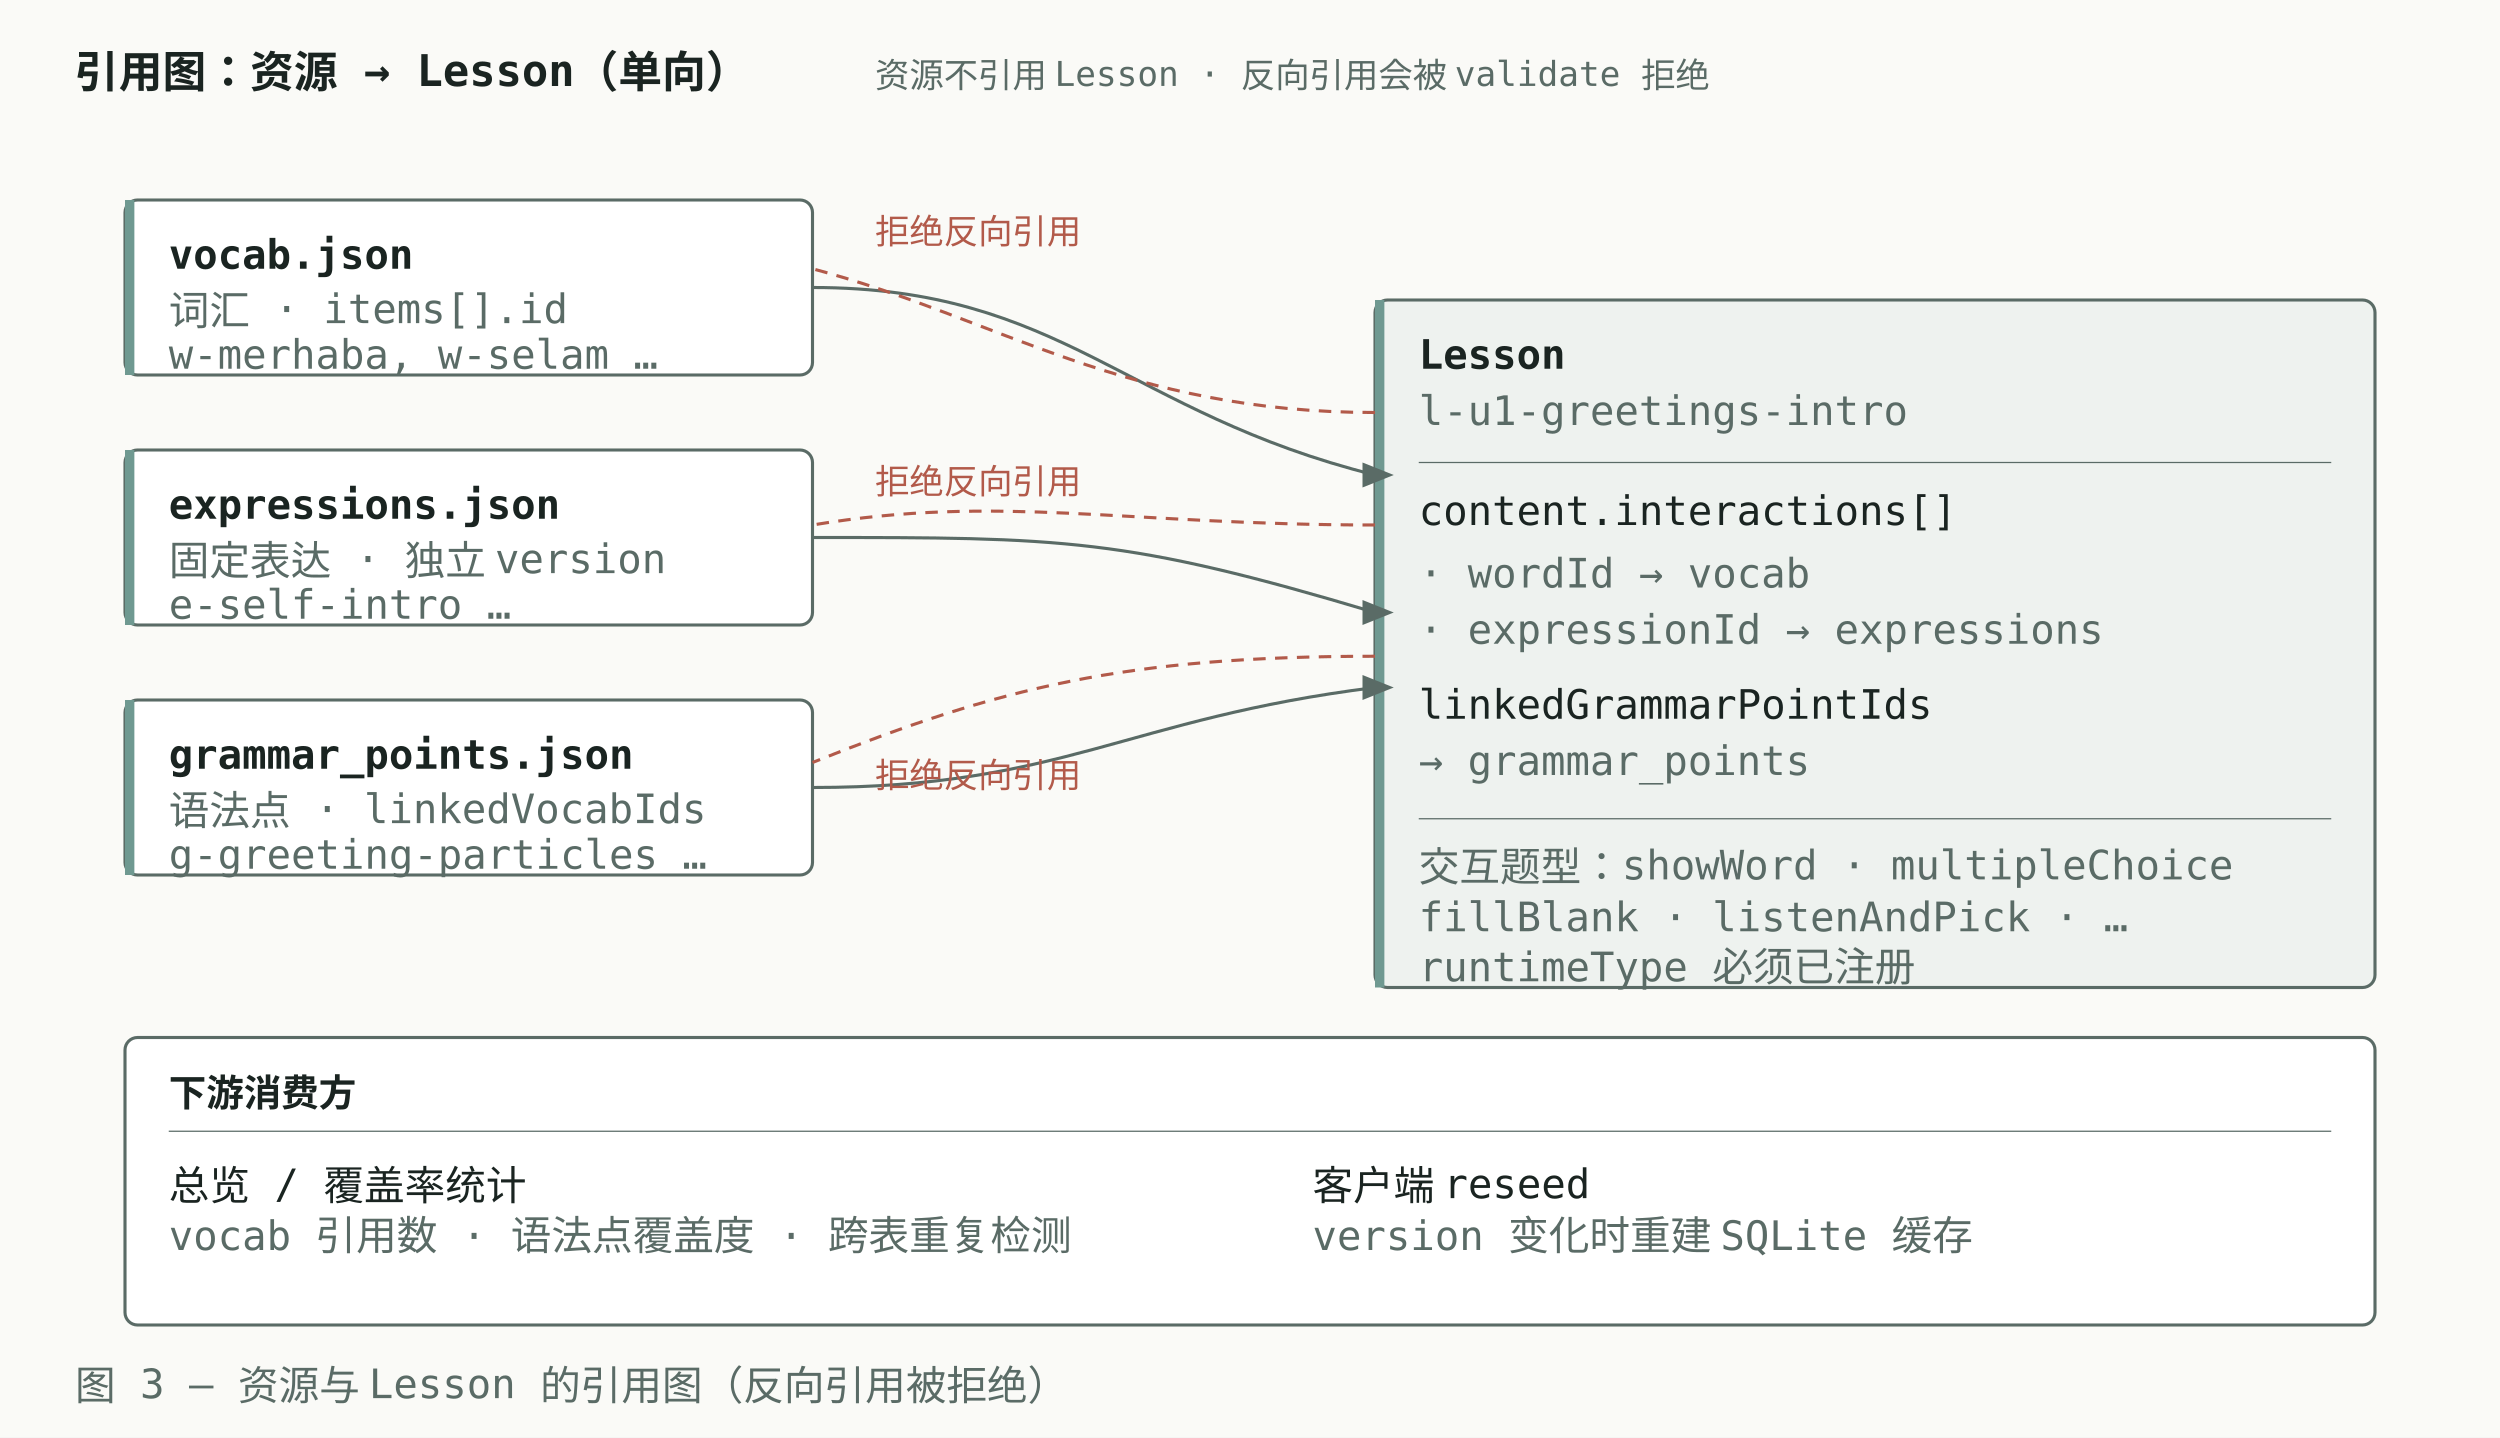
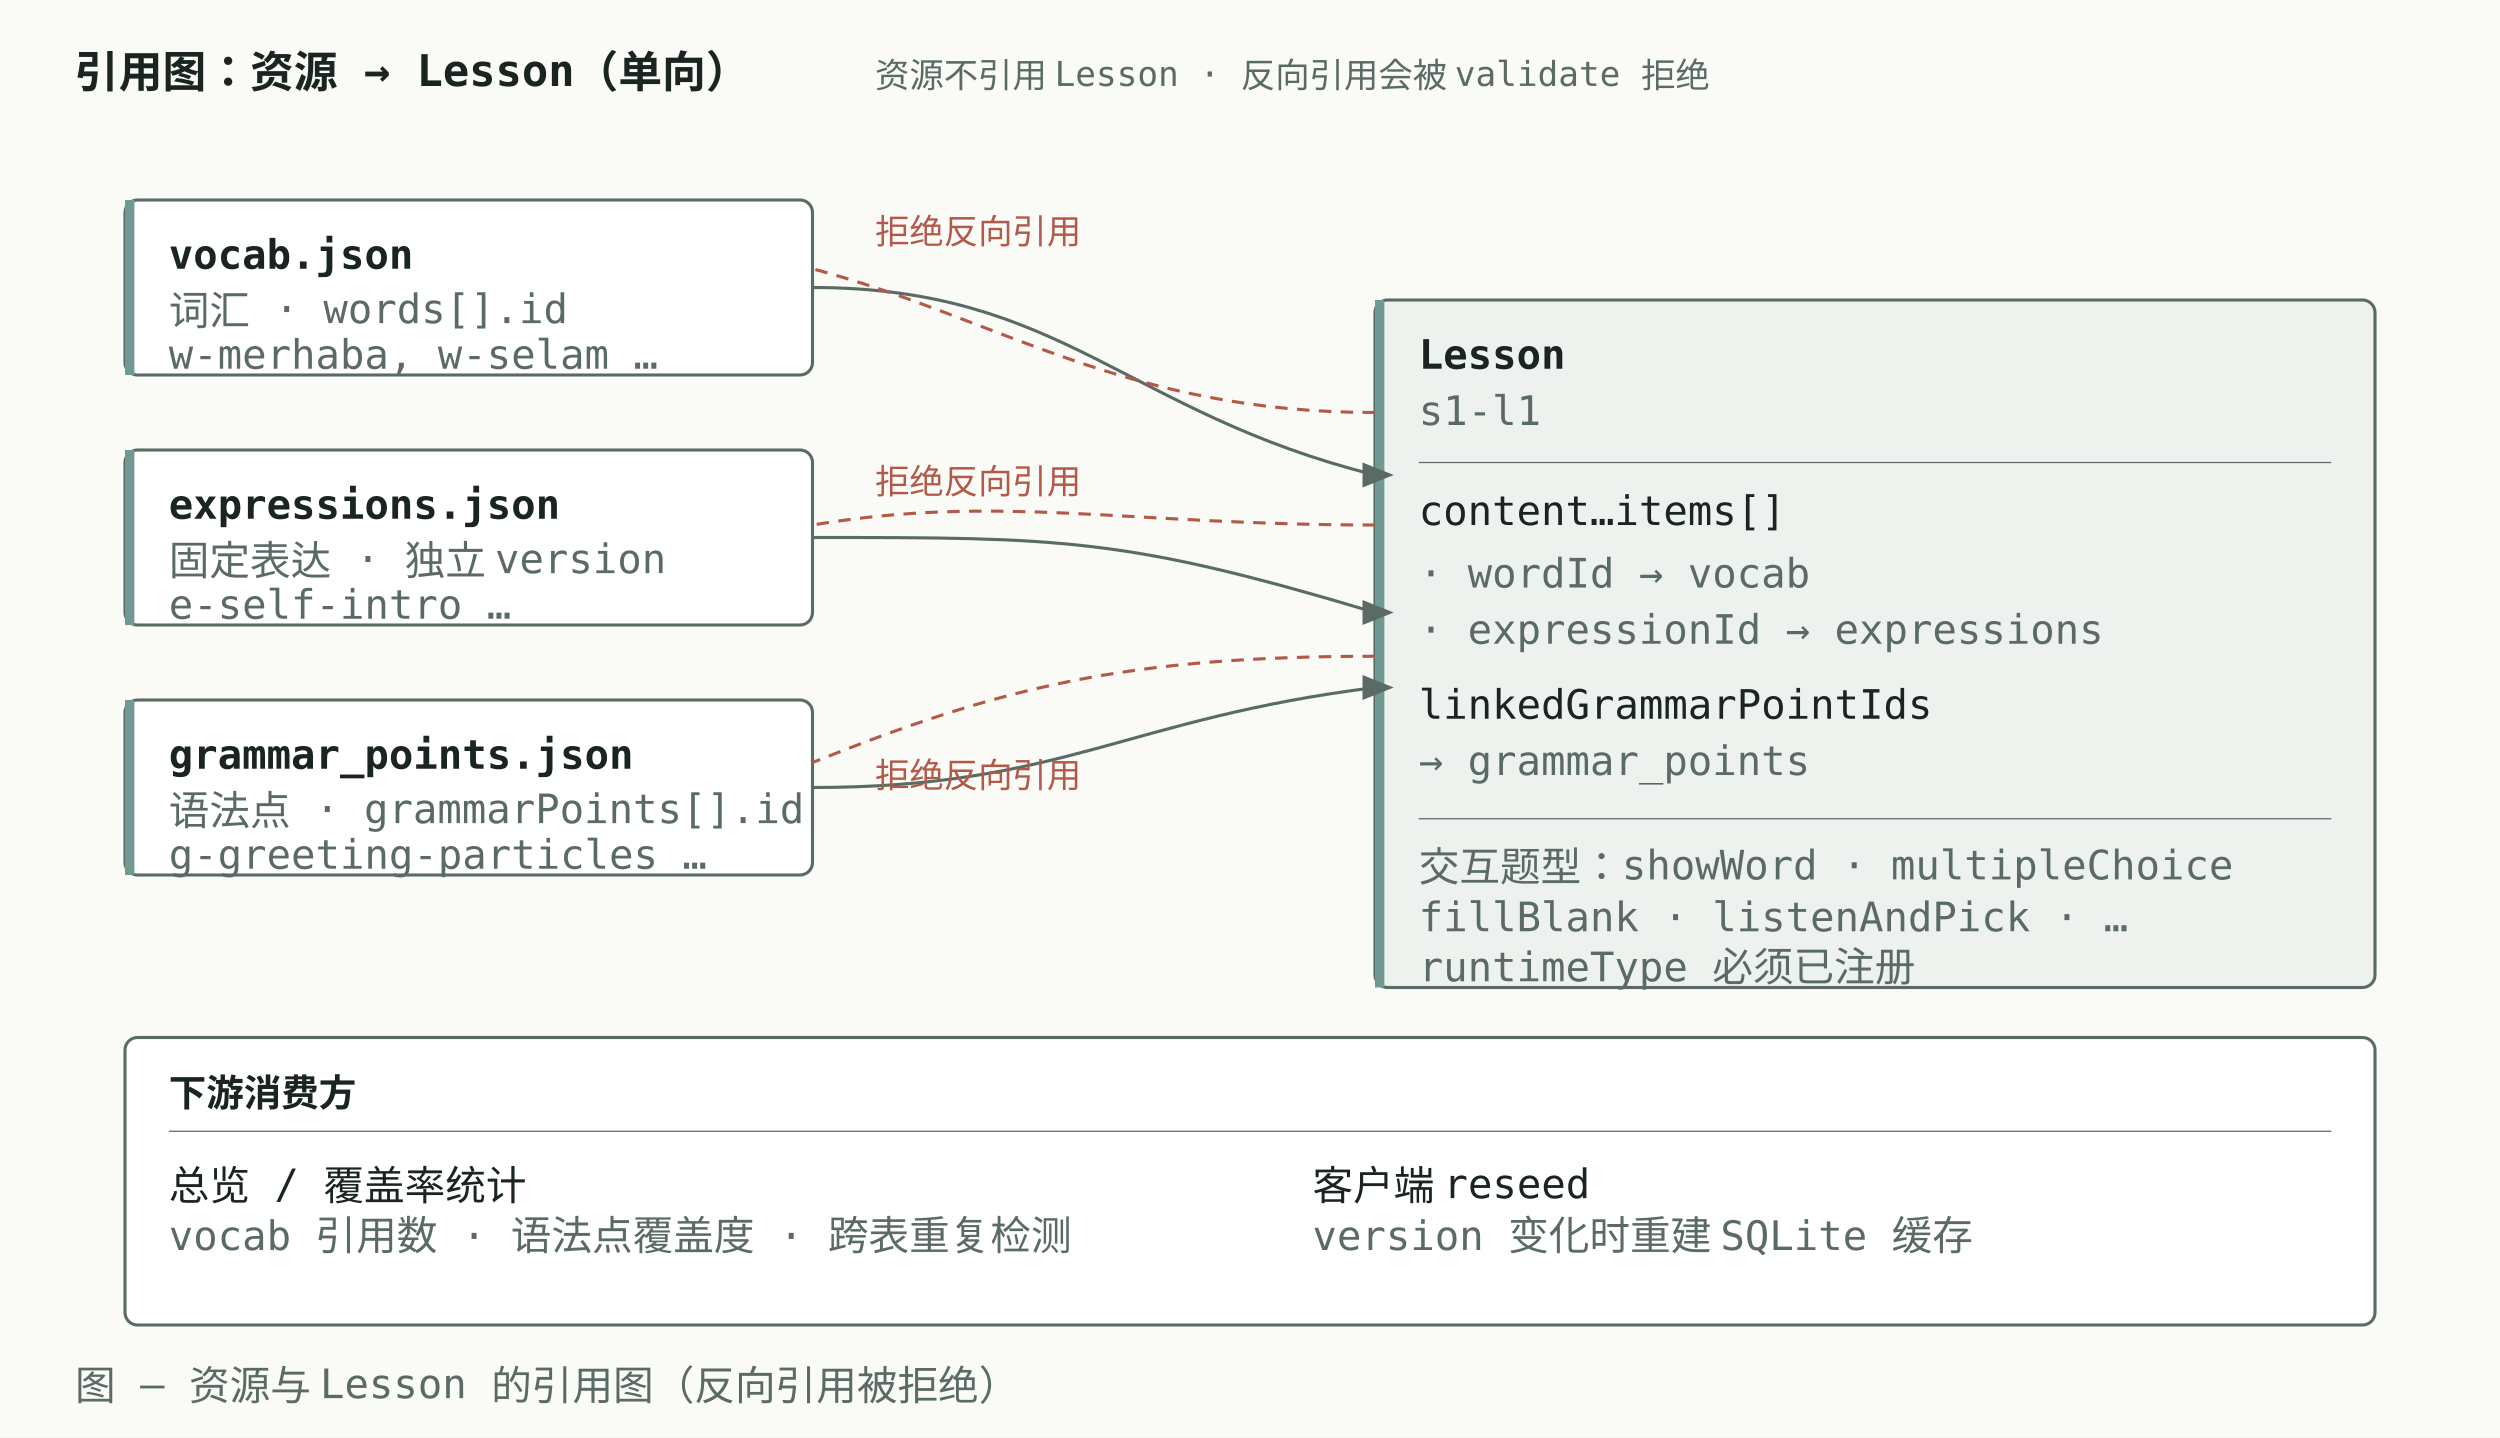
<svg xmlns="http://www.w3.org/2000/svg" viewBox="0 0 800 460" font-family="ui-monospace, 'JetBrains Mono', 'SF Mono', Consolas, monospace" font-size="13">
  <style>
    .bg { fill: #fafaf7; }
    .resource { fill: #ffffff; stroke: #5a6b66; stroke-width: 1; }
    .lesson { fill: #eef2ef; stroke: #5a6b66; stroke-width: 1; }
    .accent { fill: #6f9991; }
    .edge { stroke: #5a6b66; stroke-width: 1; fill: none; }
    .edge-deny { stroke: #b25a4a; stroke-width: 1; stroke-dasharray: 4 3; fill: none; }
    .text { fill: #1a2421; }
    .muted { fill: #5a6b66; }
    .warn { fill: #b25a4a; }
  </style>
  <rect class="bg" width="800" height="460" />
  <text class="text" x="24" y="28" font-size="14" font-weight="600">引用图：资源 → Lesson（单向）</text>
  <text class="muted" x="280" y="28" font-size="11">资源不引用 Lesson · 反向引用会被 validate 拒绝</text>
  <g transform="translate(40, 64)">
    <rect class="resource" width="220" height="56" rx="4" />
    <rect class="accent" width="3" height="56" />
    <text class="text" x="14" y="22" font-weight="600">vocab.json</text>
-     <text class="muted" x="14" y="40">词汇 · items[].id</text>
+     <text class="muted" x="14" y="40">词汇 · words[].id</text>
    <text class="muted" x="14" y="54">w-merhaba, w-selam …</text>
  </g>
  <g transform="translate(40, 144)">
    <rect class="resource" width="220" height="56" rx="4" />
    <rect class="accent" width="3" height="56" />
    <text class="text" x="14" y="22" font-weight="600">expressions.json</text>
    <text class="muted" x="14" y="40">固定表达 · 独立 version</text>
    <text class="muted" x="14" y="54">e-self-intro …</text>
  </g>
  <g transform="translate(40, 224)">
    <rect class="resource" width="220" height="56" rx="4" />
    <rect class="accent" width="3" height="56" />
    <text class="text" x="14" y="22" font-weight="600">grammar_points.json</text>
-     <text class="muted" x="14" y="40">语法点 · linkedVocabIds</text>
+     <text class="muted" x="14" y="40">语法点 · grammarPoints[].id</text>
    <text class="muted" x="14" y="54">g-greeting-particles …</text>
  </g>
  <g transform="translate(440, 96)">
    <rect class="lesson" width="320" height="220" rx="4" />
    <rect class="accent" width="3" height="220" />
    <text class="text" x="14" y="22" font-weight="600">Lesson</text>
-     <text class="muted" x="14" y="40">l-u1-greetings-intro</text>
+     <text class="muted" x="14" y="40">s1-l1</text>
    <line x1="14" y1="52" x2="306" y2="52" stroke="#5a6b66" stroke-width="0.4" />
-     <text class="text" x="14" y="72">content.interactions[]</text>
+     <text class="text" x="14" y="72">content…items[]</text>
    <text class="muted" x="14" y="92">  · wordId      → vocab</text>
    <text class="muted" x="14" y="110">  · expressionId → expressions</text>
    <text class="text" x="14" y="134">linkedGrammarPointIds</text>
    <text class="muted" x="14" y="152">  → grammar_points</text>
    <line x1="14" y1="166" x2="306" y2="166" stroke="#5a6b66" stroke-width="0.4" />
    <text class="muted" x="14" y="186">交互题型：showWord · multipleChoice</text>
    <text class="muted" x="14" y="202">fillBlank · listenAndPick · …</text>
    <text class="muted" x="14" y="218">runtimeType 必须已注册</text>
  </g>
  <path class="edge" d="M 260 92 C 340 92, 360 132, 440 152" />
  <polygon points="436,148 446,152 436,156" fill="#5a6b66" />
  <path class="edge" d="M 260 172 C 340 172, 360 172, 440 196" />
  <polygon points="436,192 446,196 436,200" fill="#5a6b66" />
  <path class="edge" d="M 260 252 C 340 252, 360 230, 440 220" />
  <polygon points="436,216 446,220 436,224" fill="#5a6b66" />
  <path class="edge-deny" d="M 440 132 C 360 132, 320 102, 260 86" />
  <text class="warn" x="280" y="78" font-size="11">拒绝反向引用</text>
  <path class="edge-deny" d="M 440 168 C 360 168, 320 158, 260 168" />
  <text class="warn" x="280" y="158" font-size="11">拒绝反向引用</text>
  <path class="edge-deny" d="M 440 210 C 360 210, 320 220, 260 244" />
  <text class="warn" x="280" y="252" font-size="11">拒绝反向引用</text>
  <g transform="translate(40, 332)">
    <rect class="resource" width="720" height="92" rx="4" />
    <text class="text" x="14" y="22" font-size="12" font-weight="600">下游消费方</text>
    <line x1="14" y1="30" x2="706" y2="30" stroke="#5a6b66" stroke-width="0.4" />
    <text class="text" x="14" y="52">总览 / 覆盖率统计</text>
    <text class="muted" x="14" y="68">vocab 引用数 · 语法点覆盖度 · 跨表重复检测</text>
    <text class="text" x="380" y="52">客户端 reseed</text>
    <text class="muted" x="380" y="68">version 变化时重建 SQLite 缓存</text>
  </g>
-   <text class="muted" x="24" y="448">图 3 — 资源与 Lesson 的引用图（反向引用被拒绝）</text>
+   <text class="muted" x="24" y="448">图 — 资源与 Lesson 的引用图（反向引用被拒绝）</text>
</svg>
